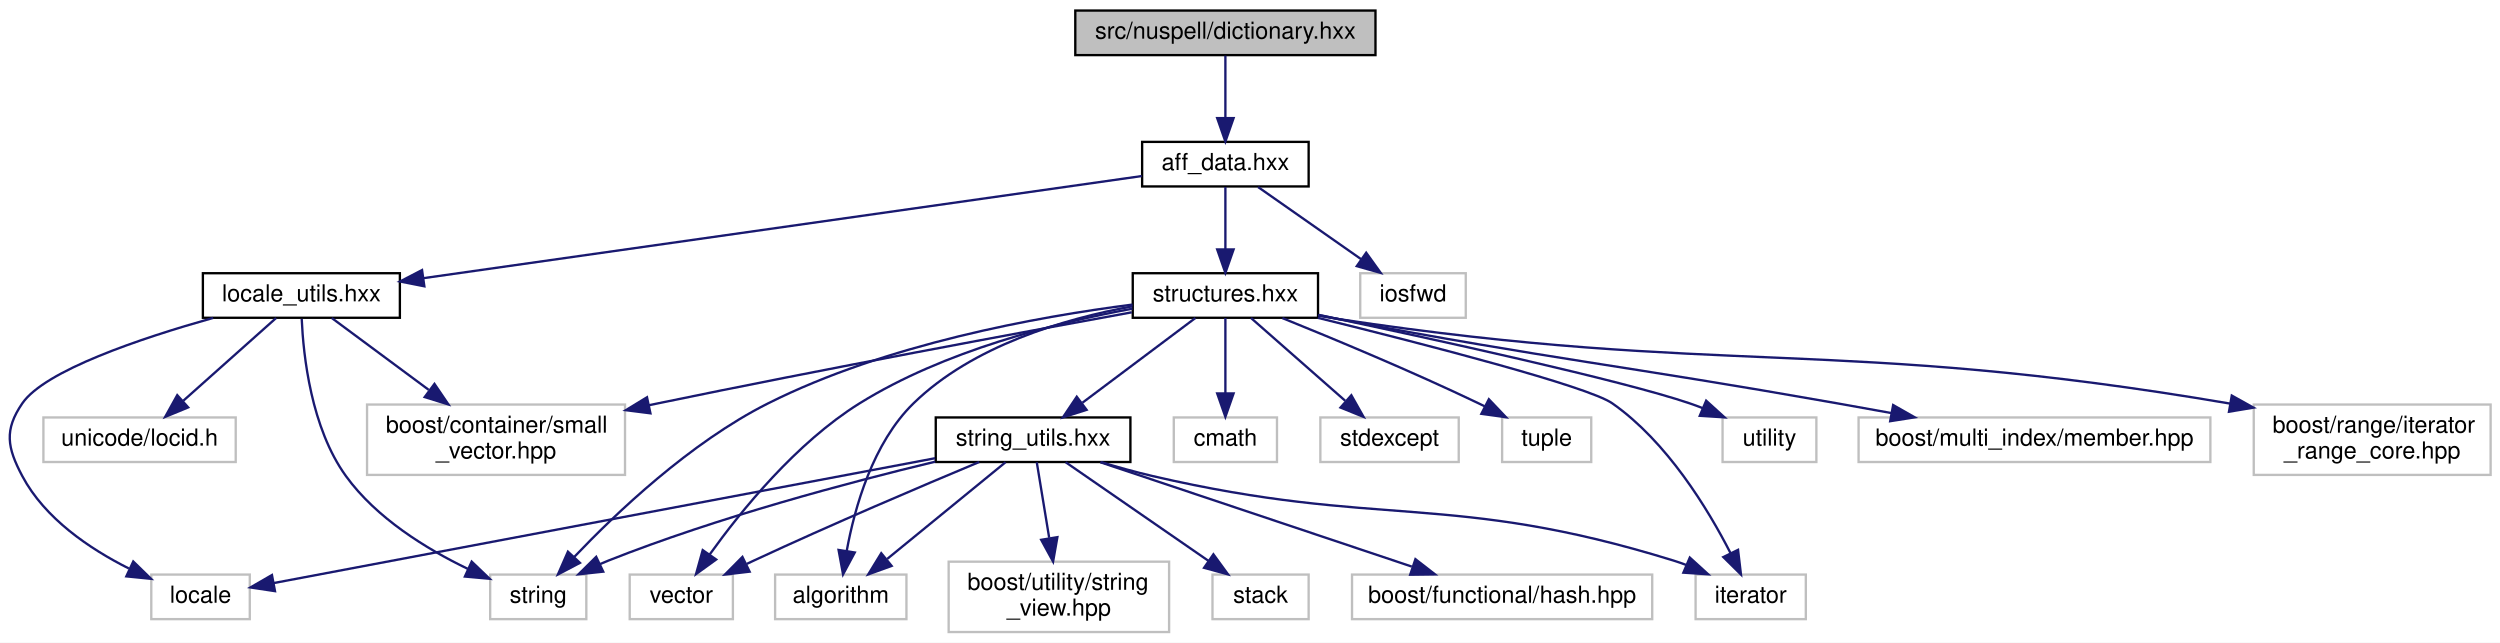
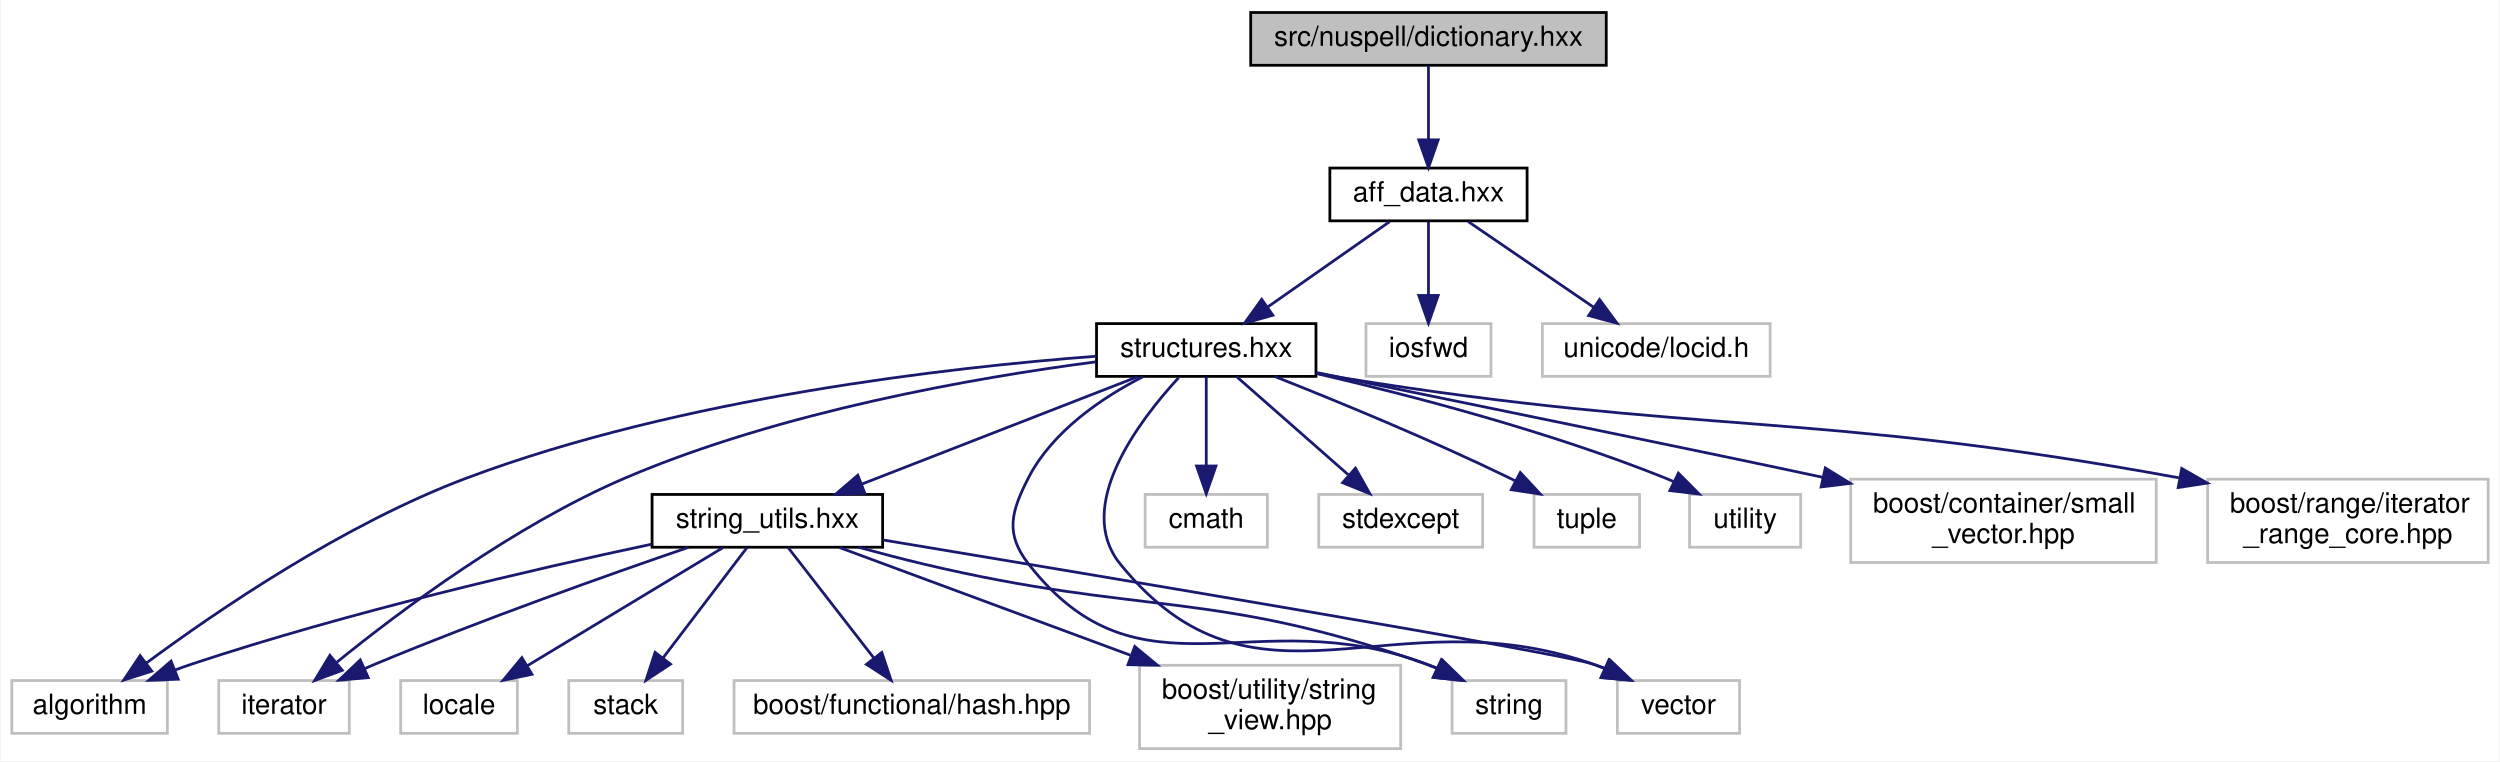
- <svg xmlns="http://www.w3.org/2000/svg" xmlns:xlink="http://www.w3.org/1999/xlink" width="1066pt" height="274pt" viewBox="0.00 0.00 1066.01 274.00">
+ <svg xmlns="http://www.w3.org/2000/svg" xmlns:xlink="http://www.w3.org/1999/xlink" width="900pt" height="274pt" viewBox="0.00 0.00 899.50 274.00">
  <g id="graph0" class="graph" transform="scale(1 1) rotate(0) translate(4 270)">
-     <polygon fill="#ffffff" stroke="transparent" points="-4,4 -4,-270 1062.009,-270 1062.009,4 -4,4" />
+     <polygon fill="#ffffff" stroke="transparent" points="-4,4 -4,-270 895.5,-270 895.5,4 -4,4" />
    <g id="node1" class="node">
-       <polygon fill="#bfbfbf" stroke="#000000" points="454.509,-246.5 454.509,-265.5 582.509,-265.5 582.509,-246.5 454.509,-246.5" />
-       <text text-anchor="middle" x="518.509" y="-253.5" font-family="Helvetica,sans-Serif" font-size="10.00" fill="#000000">src/nuspell/dictionary.hxx</text>
+       <polygon fill="#bfbfbf" stroke="#000000" points="446,-246.5 446,-265.5 574,-265.5 574,-246.5 446,-246.5" />
+       <text text-anchor="middle" x="510" y="-253.5" font-family="Helvetica,sans-Serif" font-size="10.00" fill="#000000">src/nuspell/dictionary.hxx</text>
    </g>
    <g id="node2" class="node">
      <g id="a_node2">
        <a xlink:href="aff__data_8hxx.html" target="_top" xlink:title="Affixing data structures, private header. ">
-           <polygon fill="#ffffff" stroke="#000000" points="483.009,-190.5 483.009,-209.5 554.009,-209.5 554.009,-190.5 483.009,-190.5" />
-           <text text-anchor="middle" x="518.509" y="-197.5" font-family="Helvetica,sans-Serif" font-size="10.00" fill="#000000">aff_data.hxx</text>
+           <polygon fill="#ffffff" stroke="#000000" points="474.5,-190.5 474.5,-209.5 545.5,-209.5 545.5,-190.5 474.5,-190.5" />
+           <text text-anchor="middle" x="510" y="-197.5" font-family="Helvetica,sans-Serif" font-size="10.00" fill="#000000">aff_data.hxx</text>
        </a>
      </g>
    </g>
    <g id="edge1" class="edge">
-       <path fill="none" stroke="#191970" d="M518.509,-246.245C518.509,-238.938 518.509,-228.694 518.509,-219.705" />
-       <polygon fill="#191970" stroke="#191970" points="522.009,-219.643 518.509,-209.643 515.009,-219.643 522.009,-219.643" />
+       <path fill="none" stroke="#191970" d="M510,-246.245C510,-238.938 510,-228.694 510,-219.705" />
+       <polygon fill="#191970" stroke="#191970" points="513.5,-219.643 510,-209.643 506.5,-219.643 513.5,-219.643" />
    </g>
    <g id="node3" class="node">
      <g id="a_node3">
-         <a xlink:href="locale__utils_8hxx.html" target="_top" xlink:title="Encoding transformations, private header. ">
-           <polygon fill="#ffffff" stroke="#000000" points="82.509,-134.5 82.509,-153.5 166.509,-153.5 166.509,-134.5 82.509,-134.5" />
-           <text text-anchor="middle" x="124.509" y="-141.5" font-family="Helvetica,sans-Serif" font-size="10.00" fill="#000000">locale_utils.hxx</text>
+         <a xlink:href="structures_8hxx.html" target="_top" xlink:title="Data structures, private header. ">
+           <polygon fill="#ffffff" stroke="#000000" points="390.5,-134.5 390.5,-153.5 469.5,-153.5 469.5,-134.5 390.5,-134.5" />
+           <text text-anchor="middle" x="430" y="-141.5" font-family="Helvetica,sans-Serif" font-size="10.00" fill="#000000">structures.hxx</text>
        </a>
      </g>
    </g>
    <g id="edge2" class="edge">
-       <path fill="none" stroke="#191970" d="M482.849,-194.932C413.002,-185.004 257.905,-162.96 176.575,-151.4" />
-       <polygon fill="#191970" stroke="#191970" points="176.95,-147.918 166.556,-149.976 175.964,-154.849 176.95,-147.918" />
+       <path fill="none" stroke="#191970" d="M496.065,-190.245C483.905,-181.734 466.054,-169.238 451.971,-159.38" />
+       <polygon fill="#191970" stroke="#191970" points="453.975,-156.51 443.775,-153.643 449.961,-162.245 453.975,-156.51" />
    </g>
-     <g id="node8" class="node">
-       <g id="a_node8">
-         <a xlink:href="structures_8hxx.html" target="_top" xlink:title="Data structures, private header. ">
-           <polygon fill="#ffffff" stroke="#000000" points="479.009,-134.5 479.009,-153.5 558.009,-153.5 558.009,-134.5 479.009,-134.5" />
-           <text text-anchor="middle" x="518.509" y="-141.5" font-family="Helvetica,sans-Serif" font-size="10.00" fill="#000000">structures.hxx</text>
+     <g id="node19" class="node">
+       <polygon fill="#ffffff" stroke="#bfbfbf" points="487.5,-134.5 487.5,-153.5 532.5,-153.5 532.5,-134.5 487.5,-134.5" />
+       <text text-anchor="middle" x="510" y="-141.5" font-family="Helvetica,sans-Serif" font-size="10.00" fill="#000000">iosfwd</text>
+     </g>
+     <g id="edge22" class="edge">
+       <path fill="none" stroke="#191970" d="M510,-190.245C510,-182.938 510,-172.694 510,-163.705" />
+       <polygon fill="#191970" stroke="#191970" points="513.5,-163.643 510,-153.643 506.5,-163.643 513.5,-163.643" />
+     </g>
+     <g id="node20" class="node">
+       <polygon fill="#ffffff" stroke="#bfbfbf" points="551,-134.5 551,-153.5 633,-153.5 633,-134.5 551,-134.5" />
+       <text text-anchor="middle" x="592" y="-141.5" font-family="Helvetica,sans-Serif" font-size="10.00" fill="#000000">unicode/locid.h</text>
+     </g>
+     <g id="edge23" class="edge">
+       <path fill="none" stroke="#191970" d="M524.283,-190.245C536.747,-181.734 555.045,-169.238 569.479,-159.38" />
+       <polygon fill="#191970" stroke="#191970" points="571.596,-162.173 577.88,-153.643 567.649,-156.392 571.596,-162.173" />
+     </g>
+     <g id="node4" class="node">
+       <g id="a_node4">
+         <a xlink:href="string__utils_8hxx.html" target="_top" xlink:title="String algorithms, private header. ">
+           <polygon fill="#ffffff" stroke="#000000" points="230.5,-73 230.5,-92 313.5,-92 313.5,-73 230.5,-73" />
+           <text text-anchor="middle" x="272" y="-80" font-family="Helvetica,sans-Serif" font-size="10.00" fill="#000000">string_utils.hxx</text>
        </a>
      </g>
    </g>
-     <g id="edge7" class="edge">
-       <path fill="none" stroke="#191970" d="M518.509,-190.245C518.509,-182.938 518.509,-172.694 518.509,-163.705" />
-       <polygon fill="#191970" stroke="#191970" points="522.009,-163.643 518.509,-153.643 515.009,-163.643 522.009,-163.643" />
-     </g>
-     <g id="node22" class="node">
-       <polygon fill="#ffffff" stroke="#bfbfbf" points="576.009,-134.5 576.009,-153.5 621.009,-153.5 621.009,-134.5 576.009,-134.5" />
-       <text text-anchor="middle" x="598.509" y="-141.5" font-family="Helvetica,sans-Serif" font-size="10.00" fill="#000000">iosfwd</text>
-     </g>
-     <g id="edge28" class="edge">
-       <path fill="none" stroke="#191970" d="M532.444,-190.245C544.604,-181.734 562.456,-169.238 576.538,-159.38" />
-       <polygon fill="#191970" stroke="#191970" points="578.549,-162.245 584.734,-153.643 574.534,-156.51 578.549,-162.245" />
-     </g>
-     <g id="node4" class="node">
-       <polygon fill="#ffffff" stroke="#bfbfbf" points="60.509,-6 60.509,-25 102.509,-25 102.509,-6 60.509,-6" />
-       <text text-anchor="middle" x="81.509" y="-13" font-family="Helvetica,sans-Serif" font-size="10.00" fill="#000000">locale</text>
-     </g>
    <g id="edge3" class="edge">
-       <path fill="none" stroke="#191970" d="M86.872,-134.44C55.725,-125.677 15.09,-111.976 5.509,-98 -2.281,-86.636 -.946,-79.172 5.509,-67 15.122,-48.873 34.286,-35.954 50.964,-27.589" />
-       <polygon fill="#191970" stroke="#191970" points="52.822,-30.584 60.405,-23.185 49.863,-24.24 52.822,-30.584" />
+       <path fill="none" stroke="#191970" d="M405.312,-134.391C378.644,-124.01 335.972,-107.4 306.109,-95.777" />
+       <polygon fill="#191970" stroke="#191970" points="307.103,-92.408 296.514,-92.042 304.563,-98.931 307.103,-92.408" />
    </g>
    <g id="node5" class="node">
-       <polygon fill="#ffffff" stroke="#bfbfbf" points="205.009,-6 205.009,-25 246.009,-25 246.009,-6 205.009,-6" />
-       <text text-anchor="middle" x="225.509" y="-13" font-family="Helvetica,sans-Serif" font-size="10.00" fill="#000000">string</text>
+       <polygon fill="#ffffff" stroke="#bfbfbf" points="0,-6 0,-25 56,-25 56,-6 0,-6" />
+       <text text-anchor="middle" x="28" y="-13" font-family="Helvetica,sans-Serif" font-size="10.00" fill="#000000">algorithm</text>
+     </g>
+     <g id="edge12" class="edge">
+       <path fill="none" stroke="#191970" d="M390.485,-141.77C337.457,-137.757 241.028,-126.84 164,-98 119.813,-81.456 74.029,-50.247 48.462,-31.317" />
+       <polygon fill="#191970" stroke="#191970" points="50.393,-28.391 40.297,-25.178 46.186,-33.986 50.393,-28.391" />
+     </g>
+     <g id="node6" class="node">
+       <polygon fill="#ffffff" stroke="#bfbfbf" points="74.5,-6 74.5,-25 121.5,-25 121.5,-6 74.5,-6" />
+       <text text-anchor="middle" x="98" y="-13" font-family="Helvetica,sans-Serif" font-size="10.00" fill="#000000">iterator</text>
+     </g>
+     <g id="edge14" class="edge">
+       <path fill="none" stroke="#191970" d="M390.133,-139.722C347.047,-134.083 277.033,-121.937 221,-98 180.953,-80.892 140.059,-50.312 116.967,-31.573" />
+       <polygon fill="#191970" stroke="#191970" points="118.969,-28.687 109.027,-25.024 114.514,-34.087 118.969,-28.687" />
+     </g>
+     <g id="node9" class="node">
+       <polygon fill="#ffffff" stroke="#bfbfbf" points="518.5,-6 518.5,-25 559.5,-25 559.5,-6 518.5,-6" />
+       <text text-anchor="middle" x="539" y="-13" font-family="Helvetica,sans-Serif" font-size="10.00" fill="#000000">string</text>
+     </g>
+     <g id="edge16" class="edge">
+       <path fill="none" stroke="#191970" d="M407.234,-134.4C392.54,-126.857 374.616,-114.803 366,-98 359.714,-85.74 357.53,-77.867 366,-67 406.291,-15.309 447.703,-54.195 509,-31 510.234,-30.533 511.482,-30.029 512.734,-29.497" />
+       <polygon fill="#191970" stroke="#191970" points="514.62,-32.477 522.178,-25.051 511.639,-26.143 514.62,-32.477" />
+     </g>
+     <g id="node10" class="node">
+       <polygon fill="#ffffff" stroke="#bfbfbf" points="578,-6 578,-25 622,-25 622,-6 578,-6" />
+       <text text-anchor="middle" x="600" y="-13" font-family="Helvetica,sans-Serif" font-size="10.00" fill="#000000">vector</text>
+     </g>
+     <g id="edge19" class="edge">
+       <path fill="none" stroke="#191970" d="M420.061,-134.042C405.624,-118.366 382.305,-87.6 399,-67 447.626,-6.999 496.092,-56.476 569,-31 570.42,-30.504 571.859,-29.957 573.298,-29.373" />
+       <polygon fill="#191970" stroke="#191970" points="574.963,-32.462 582.634,-25.153 572.08,-26.083 574.963,-32.462" />
+     </g>
+     <g id="node13" class="node">
+       <polygon fill="#ffffff" stroke="#bfbfbf" points="408,-73 408,-92 452,-92 452,-73 408,-73" />
+       <text text-anchor="middle" x="430" y="-80" font-family="Helvetica,sans-Serif" font-size="10.00" fill="#000000">cmath</text>
+     </g>
+     <g id="edge13" class="edge">
+       <path fill="none" stroke="#191970" d="M430,-134.391C430,-125.866 430,-113.139 430,-102.424" />
+       <polygon fill="#191970" stroke="#191970" points="433.5,-102.245 430,-92.245 426.5,-102.245 433.5,-102.245" />
+     </g>
+     <g id="node14" class="node">
+       <polygon fill="#ffffff" stroke="#bfbfbf" points="470.5,-73 470.5,-92 529.5,-92 529.5,-73 470.5,-73" />
+       <text text-anchor="middle" x="500" y="-80" font-family="Helvetica,sans-Serif" font-size="10.00" fill="#000000">stdexcept</text>
+     </g>
+     <g id="edge15" class="edge">
+       <path fill="none" stroke="#191970" d="M440.938,-134.391C451.662,-124.968 468.229,-110.413 481.09,-99.114" />
+       <polygon fill="#191970" stroke="#191970" points="483.706,-101.475 488.908,-92.245 479.086,-96.216 483.706,-101.475" />
+     </g>
+     <g id="node15" class="node">
+       <polygon fill="#ffffff" stroke="#bfbfbf" points="548,-73 548,-92 586,-92 586,-73 548,-73" />
+       <text text-anchor="middle" x="567" y="-80" font-family="Helvetica,sans-Serif" font-size="10.00" fill="#000000">tuple</text>
+     </g>
+     <g id="edge17" class="edge">
+       <path fill="none" stroke="#191970" d="M454.574,-134.497C476.886,-125.666 510.552,-111.829 539,-98 539.693,-97.663 540.394,-97.317 541.098,-96.964" />
+       <polygon fill="#191970" stroke="#191970" points="543.052,-99.891 550.273,-92.138 539.794,-93.696 543.052,-99.891" />
+     </g>
+     <g id="node16" class="node">
+       <polygon fill="#ffffff" stroke="#bfbfbf" points="604,-73 604,-92 644,-92 644,-73 604,-73" />
+       <text text-anchor="middle" x="624" y="-80" font-family="Helvetica,sans-Serif" font-size="10.00" fill="#000000">utility</text>
+     </g>
+     <g id="edge18" class="edge">
+       <path fill="none" stroke="#191970" d="M469.806,-135.489C503.735,-127.628 553.459,-114.658 595,-98 596.033,-97.586 597.077,-97.144 598.125,-96.683" />
+       <polygon fill="#191970" stroke="#191970" points="599.969,-99.678 607.43,-92.156 596.907,-93.383 599.969,-99.678" />
+     </g>
+     <g id="node17" class="node">
+       <polygon fill="#ffffff" stroke="#bfbfbf" points="662,-67.5 662,-97.5 772,-97.5 772,-67.5 662,-67.5" />
+       <text text-anchor="start" x="670" y="-85.5" font-family="Helvetica,sans-Serif" font-size="10.00" fill="#000000">boost/container/small</text>
+       <text text-anchor="middle" x="717" y="-74.5" font-family="Helvetica,sans-Serif" font-size="10.00" fill="#000000">_vector.hpp</text>
+     </g>
+     <g id="edge20" class="edge">
+       <path fill="none" stroke="#191970" d="M469.753,-135.877C523.198,-124.945 615.027,-106.123 651.935,-98.159" />
+       <polygon fill="#191970" stroke="#191970" points="652.853,-101.541 661.87,-95.978 651.352,-94.703 652.853,-101.541" />
+     </g>
+     <g id="node18" class="node">
+       <polygon fill="#ffffff" stroke="#bfbfbf" points="790.5,-67.5 790.5,-97.5 891.5,-97.5 891.5,-67.5 790.5,-67.5" />
+       <text text-anchor="start" x="798.5" y="-85.5" font-family="Helvetica,sans-Serif" font-size="10.00" fill="#000000">boost/range/iterator</text>
+       <text text-anchor="middle" x="841" y="-74.5" font-family="Helvetica,sans-Serif" font-size="10.00" fill="#000000">_range_core.hpp</text>
+     </g>
+     <g id="edge21" class="edge">
+       <path fill="none" stroke="#191970" d="M469.529,-135.641C472.727,-135.054 475.914,-134.498 479,-134 609.188,-112.993 646.35,-122.468 780.14,-97.992" />
+       <polygon fill="#191970" stroke="#191970" points="781.177,-101.359 790.368,-96.089 779.897,-94.477 781.177,-101.359" />
    </g>
    <g id="edge4" class="edge">
-       <path fill="none" stroke="#191970" d="M124.65,-134.026C125.344,-118.327 128.666,-87.531 143.509,-67 156.473,-49.068 177.784,-35.961 195.43,-27.458" />
-       <polygon fill="#191970" stroke="#191970" points="197.126,-30.532 204.781,-23.207 194.229,-24.16 197.126,-30.532" />
-     </g>
-     <g id="node6" class="node">
-       <polygon fill="#ffffff" stroke="#bfbfbf" points="152.509,-67.5 152.509,-97.5 262.509,-97.5 262.509,-67.5 152.509,-67.5" />
-       <text text-anchor="start" x="160.509" y="-85.5" font-family="Helvetica,sans-Serif" font-size="10.00" fill="#000000">boost/container/small</text>
-       <text text-anchor="middle" x="207.509" y="-74.5" font-family="Helvetica,sans-Serif" font-size="10.00" fill="#000000">_vector.hpp</text>
+       <path fill="none" stroke="#191970" d="M230.23,-74.075C188.039,-65.108 121.24,-49.654 65,-31 62.905,-30.305 60.762,-29.545 58.615,-28.746" />
+       <polygon fill="#191970" stroke="#191970" points="59.897,-25.489 49.31,-25.08 57.331,-32.002 59.897,-25.489" />
    </g>
    <g id="edge5" class="edge">
-       <path fill="none" stroke="#191970" d="M137.478,-134.391C148.503,-126.222 164.735,-114.194 178.796,-103.775" />
-       <polygon fill="#191970" stroke="#191970" points="181.254,-106.31 187.205,-97.545 177.087,-100.686 181.254,-106.31" />
+       <path fill="none" stroke="#191970" d="M243.626,-72.969C214.947,-63.141 169.492,-47.032 131,-31 129.649,-30.437 128.272,-29.85 126.886,-29.246" />
+       <polygon fill="#191970" stroke="#191970" points="128.32,-26.054 117.766,-25.133 125.442,-32.435 128.32,-26.054" />
    </g>
    <g id="node7" class="node">
-       <polygon fill="#ffffff" stroke="#bfbfbf" points="14.509,-73 14.509,-92 96.509,-92 96.509,-73 14.509,-73" />
-       <text text-anchor="middle" x="55.509" y="-80" font-family="Helvetica,sans-Serif" font-size="10.00" fill="#000000">unicode/locid.h</text>
+       <polygon fill="#ffffff" stroke="#bfbfbf" points="140,-6 140,-25 182,-25 182,-6 140,-6" />
+       <text text-anchor="middle" x="161" y="-13" font-family="Helvetica,sans-Serif" font-size="10.00" fill="#000000">locale</text>
    </g>
    <g id="edge6" class="edge">
-       <path fill="none" stroke="#191970" d="M113.728,-134.391C103.156,-124.968 86.826,-110.413 74.149,-99.114" />
-       <polygon fill="#191970" stroke="#191970" points="76.236,-96.286 66.442,-92.245 71.579,-101.511 76.236,-96.286" />
+       <path fill="none" stroke="#191970" d="M256.096,-72.9C237.633,-61.756 206.97,-43.248 185.467,-30.268" />
+       <polygon fill="#191970" stroke="#191970" points="187.244,-27.253 176.874,-25.082 183.627,-33.246 187.244,-27.253" />
    </g>
-     <g id="edge21" class="edge">
-       <path fill="none" stroke="#191970" d="M478.93,-140.135C438.172,-134.931 373.702,-123.225 323.509,-98 290.299,-81.309 258.683,-51.251 240.734,-32.391" />
-       <polygon fill="#191970" stroke="#191970" points="243.29,-30 233.914,-25.066 238.167,-34.77 243.29,-30" />
+     <g id="node8" class="node">
+       <polygon fill="#ffffff" stroke="#bfbfbf" points="200.5,-6 200.5,-25 241.5,-25 241.5,-6 200.5,-6" />
+       <text text-anchor="middle" x="221" y="-13" font-family="Helvetica,sans-Serif" font-size="10.00" fill="#000000">stack</text>
    </g>
-     <g id="edge25" class="edge">
-       <path fill="none" stroke="#191970" d="M478.604,-136.833C430.566,-128.109 347.489,-112.714 276.509,-98 275.258,-97.741 273.995,-97.477 272.722,-97.209" />
-       <polygon fill="#191970" stroke="#191970" points="273.346,-93.764 262.836,-95.098 271.884,-100.609 273.346,-93.764" />
-     </g>
-     <g id="node9" class="node">
-       <g id="a_node9">
-         <a xlink:href="string__utils_8hxx.html" target="_top" xlink:title="String algorithms, private header. ">
-           <polygon fill="#ffffff" stroke="#000000" points="395.009,-73 395.009,-92 478.009,-92 478.009,-73 395.009,-73" />
-           <text text-anchor="middle" x="436.509" y="-80" font-family="Helvetica,sans-Serif" font-size="10.00" fill="#000000">string_utils.hxx</text>
-         </a>
-       </g>
+     <g id="edge7" class="edge">
+       <path fill="none" stroke="#191970" d="M264.693,-72.9C256.816,-62.552 244.105,-45.854 234.419,-33.13" />
+       <polygon fill="#191970" stroke="#191970" points="237.135,-30.919 228.293,-25.082 231.565,-35.159 237.135,-30.919" />
    </g>
    <g id="edge8" class="edge">
-       <path fill="none" stroke="#191970" d="M505.697,-134.391C492.819,-124.732 472.751,-109.681 457.537,-98.271" />
-       <polygon fill="#191970" stroke="#191970" points="459.332,-95.242 449.232,-92.042 455.132,-100.842 459.332,-95.242" />
+       <path fill="none" stroke="#191970" d="M304.764,-72.996C312.365,-70.912 320.443,-68.795 328,-67 407.8,-48.047 431.583,-58.091 509,-31 510.418,-30.504 511.853,-29.952 513.286,-29.36" />
+       <polygon fill="#191970" stroke="#191970" points="514.962,-32.441 522.551,-25.047 512.008,-26.094 514.962,-32.441" />
    </g>
-     <g id="node10" class="node">
-       <polygon fill="#ffffff" stroke="#bfbfbf" points="326.509,-6 326.509,-25 382.509,-25 382.509,-6 326.509,-6" />
-       <text text-anchor="middle" x="354.509" y="-13" font-family="Helvetica,sans-Serif" font-size="10.00" fill="#000000">algorithm</text>
-     </g>
-     <g id="edge17" class="edge">
-       <path fill="none" stroke="#191970" d="M478.886,-139.385C449.645,-134.033 410.714,-122.547 385.509,-98 368.181,-81.124 360.432,-53.63 357.04,-35.068" />
-       <polygon fill="#191970" stroke="#191970" points="360.481,-34.417 355.475,-25.079 353.565,-35.5 360.481,-34.417" />
+     <g id="edge9" class="edge">
+       <path fill="none" stroke="#191970" d="M313.702,-75.599C392.599,-62.495 556.944,-34.964 569,-31 570.611,-30.47 572.244,-29.869 573.873,-29.219" />
+       <polygon fill="#191970" stroke="#191970" points="575.317,-32.407 583,-25.112 572.445,-26.023 575.317,-32.407" />
    </g>
    <g id="node11" class="node">
-       <polygon fill="#ffffff" stroke="#bfbfbf" points="719.009,-6 719.009,-25 766.009,-25 766.009,-6 719.009,-6" />
-       <text text-anchor="middle" x="742.509" y="-13" font-family="Helvetica,sans-Serif" font-size="10.00" fill="#000000">iterator</text>
+       <polygon fill="#ffffff" stroke="#bfbfbf" points="260,-6 260,-25 388,-25 388,-6 260,-6" />
+       <text text-anchor="middle" x="324" y="-13" font-family="Helvetica,sans-Serif" font-size="10.00" fill="#000000">boost/functional/hash.hpp</text>
    </g>
-     <g id="edge19" class="edge">
-       <path fill="none" stroke="#191970" d="M557.956,-134.467C603.383,-123.261 673.126,-105.271 683.509,-98 706.861,-81.647 724.274,-52.98 733.92,-34.117" />
-       <polygon fill="#191970" stroke="#191970" points="737.117,-35.546 738.358,-25.024 730.826,-32.475 737.117,-35.546" />
+     <g id="edge10" class="edge">
+       <path fill="none" stroke="#191970" d="M279.45,-72.9C287.482,-62.552 300.442,-45.854 310.317,-33.13" />
+       <polygon fill="#191970" stroke="#191970" points="313.197,-35.127 316.563,-25.082 307.667,-30.836 313.197,-35.127" />
    </g>
-     <g id="node13" class="node">
-       <polygon fill="#ffffff" stroke="#bfbfbf" points="264.509,-6 264.509,-25 308.509,-25 308.509,-6 264.509,-6" />
-       <text text-anchor="middle" x="286.509" y="-13" font-family="Helvetica,sans-Serif" font-size="10.00" fill="#000000">vector</text>
-     </g>
-     <g id="edge24" class="edge">
-       <path fill="none" stroke="#191970" d="M478.917,-138.38C445.849,-132.322 398.471,-120.375 362.509,-98 335.511,-81.202 312.035,-52.27 298.571,-33.517" />
-       <polygon fill="#191970" stroke="#191970" points="301.383,-31.43 292.794,-25.226 295.639,-35.431 301.383,-31.43" />
-     </g>
-     <g id="node16" class="node">
-       <polygon fill="#ffffff" stroke="#bfbfbf" points="496.509,-73 496.509,-92 540.509,-92 540.509,-73 496.509,-73" />
-       <text text-anchor="middle" x="518.509" y="-80" font-family="Helvetica,sans-Serif" font-size="10.00" fill="#000000">cmath</text>
-     </g>
-     <g id="edge18" class="edge">
-       <path fill="none" stroke="#191970" d="M518.509,-134.391C518.509,-125.866 518.509,-113.139 518.509,-102.424" />
-       <polygon fill="#191970" stroke="#191970" points="522.009,-102.245 518.509,-92.245 515.009,-102.245 522.009,-102.245" />
-     </g>
-     <g id="node17" class="node">
-       <polygon fill="#ffffff" stroke="#bfbfbf" points="559.009,-73 559.009,-92 618.009,-92 618.009,-73 559.009,-73" />
-       <text text-anchor="middle" x="588.509" y="-80" font-family="Helvetica,sans-Serif" font-size="10.00" fill="#000000">stdexcept</text>
-     </g>
-     <g id="edge20" class="edge">
-       <path fill="none" stroke="#191970" d="M529.447,-134.391C540.171,-124.968 556.738,-110.413 569.599,-99.114" />
-       <polygon fill="#191970" stroke="#191970" points="572.215,-101.475 577.417,-92.245 567.595,-96.216 572.215,-101.475" />
-     </g>
-     <g id="node18" class="node">
-       <polygon fill="#ffffff" stroke="#bfbfbf" points="636.509,-73 636.509,-92 674.509,-92 674.509,-73 636.509,-73" />
-       <text text-anchor="middle" x="655.509" y="-80" font-family="Helvetica,sans-Serif" font-size="10.00" fill="#000000">tuple</text>
-     </g>
-     <g id="edge22" class="edge">
-       <path fill="none" stroke="#191970" d="M542.802,-134.369C564.871,-125.452 598.204,-111.56 626.509,-98 627.342,-97.601 628.186,-97.19 629.036,-96.771" />
-       <polygon fill="#191970" stroke="#191970" points="630.853,-99.773 638.154,-92.096 627.659,-93.544 630.853,-99.773" />
-     </g>
-     <g id="node19" class="node">
-       <polygon fill="#ffffff" stroke="#bfbfbf" points="730.509,-73 730.509,-92 770.509,-92 770.509,-73 730.509,-73" />
-       <text text-anchor="middle" x="750.509" y="-80" font-family="Helvetica,sans-Serif" font-size="10.00" fill="#000000">utility</text>
-     </g>
-     <g id="edge23" class="edge">
-       <path fill="none" stroke="#191970" d="M558.34,-135.731C607.347,-125.384 687.61,-107.834 716.509,-98 718.351,-97.373 720.229,-96.68 722.108,-95.945" />
-       <polygon fill="#191970" stroke="#191970" points="723.513,-99.151 731.361,-92.034 720.788,-92.704 723.513,-99.151" />
-     </g>
-     <g id="node20" class="node">
-       <polygon fill="#ffffff" stroke="#bfbfbf" points="788.509,-73 788.509,-92 938.509,-92 938.509,-73 788.509,-73" />
-       <text text-anchor="middle" x="863.509" y="-80" font-family="Helvetica,sans-Serif" font-size="10.00" fill="#000000">boost/multi_index/member.hpp</text>
-     </g>
-     <g id="edge26" class="edge">
-       <path fill="none" stroke="#191970" d="M558.038,-135.641C560.902,-135.073 563.749,-134.521 566.509,-134 660.855,-116.206 684.965,-114.711 779.509,-98 786.921,-96.69 794.697,-95.29 802.399,-93.887" />
-       <polygon fill="#191970" stroke="#191970" points="803.24,-97.291 812.447,-92.049 801.98,-90.406 803.24,-97.291" />
-     </g>
-     <g id="node21" class="node">
-       <polygon fill="#ffffff" stroke="#bfbfbf" points="957.009,-67.5 957.009,-97.5 1058.009,-97.5 1058.009,-67.5 957.009,-67.5" />
-       <text text-anchor="start" x="965.009" y="-85.5" font-family="Helvetica,sans-Serif" font-size="10.00" fill="#000000">boost/range/iterator</text>
-       <text text-anchor="middle" x="1007.509" y="-74.5" font-family="Helvetica,sans-Serif" font-size="10.00" fill="#000000">_range_core.hpp</text>
-     </g>
-     <g id="edge27" class="edge">
-       <path fill="none" stroke="#191970" d="M558.26,-135.363C561.046,-134.868 563.816,-134.406 566.509,-134 731.489,-109.099 778.206,-126.666 946.928,-97.906" />
-       <polygon fill="#191970" stroke="#191970" points="947.639,-101.335 956.894,-96.178 946.442,-94.438 947.639,-101.335" />
+     <g id="node12" class="node">
+       <polygon fill="#ffffff" stroke="#bfbfbf" points="406,-.5 406,-30.5 500,-30.5 500,-.5 406,-.5" />
+       <text text-anchor="start" x="414" y="-18.5" font-family="Helvetica,sans-Serif" font-size="10.00" fill="#000000">boost/utility/string</text>
+       <text text-anchor="middle" x="453" y="-7.5" font-family="Helvetica,sans-Serif" font-size="10.00" fill="#000000">_view.hpp</text>
    </g>
    <g id="edge11" class="edge">
-       <path fill="none" stroke="#191970" d="M394.742,-74.617C322.69,-61.019 176.624,-33.451 112.677,-21.382" />
-       <polygon fill="#191970" stroke="#191970" points="113.263,-17.931 102.787,-19.516 111.964,-24.81 113.263,-17.931" />
-     </g>
-     <g id="edge13" class="edge">
-       <path fill="none" stroke="#191970" d="M394.756,-73.136C357.559,-64.205 301.984,-49.404 255.509,-31 254.313,-30.526 253.102,-30.02 251.887,-29.491" />
-       <polygon fill="#191970" stroke="#191970" points="253.219,-26.248 242.685,-25.118 250.215,-32.571 253.219,-26.248" />
-     </g>
-     <g id="edge9" class="edge">
-       <path fill="none" stroke="#191970" d="M424.76,-72.9C411.608,-62.154 390.075,-44.56 374.311,-31.679" />
-       <polygon fill="#191970" stroke="#191970" points="376.194,-28.699 366.236,-25.082 371.765,-34.119 376.194,-28.699" />
-     </g>
-     <g id="edge10" class="edge">
-       <path fill="none" stroke="#191970" d="M465.454,-72.967C472.612,-70.814 480.297,-68.673 487.509,-67 584.88,-44.416 614.016,-60.533 709.509,-31 711.369,-30.425 713.257,-29.764 715.142,-29.047" />
-       <polygon fill="#191970" stroke="#191970" points="716.537,-32.257 724.37,-25.122 713.798,-25.816 716.537,-32.257" />
-     </g>
-     <g id="node12" class="node">
-       <polygon fill="#ffffff" stroke="#bfbfbf" points="513.009,-6 513.009,-25 554.009,-25 554.009,-6 513.009,-6" />
-       <text text-anchor="middle" x="533.509" y="-13" font-family="Helvetica,sans-Serif" font-size="10.00" fill="#000000">stack</text>
-     </g>
-     <g id="edge12" class="edge">
-       <path fill="none" stroke="#191970" d="M450.407,-72.9C466.325,-61.905 492.621,-43.742 511.369,-30.793" />
-       <polygon fill="#191970" stroke="#191970" points="513.398,-33.645 519.637,-25.082 509.42,-27.885 513.398,-33.645" />
-     </g>
-     <g id="edge14" class="edge">
-       <path fill="none" stroke="#191970" d="M413.529,-72.999C389.438,-62.935 350.565,-46.403 317.509,-31 316.5,-30.53 315.475,-30.047 314.441,-29.555" />
-       <polygon fill="#191970" stroke="#191970" points="315.639,-26.245 305.116,-25.012 312.573,-32.538 315.639,-26.245" />
-     </g>
-     <g id="node14" class="node">
-       <polygon fill="#ffffff" stroke="#bfbfbf" points="572.509,-6 572.509,-25 700.509,-25 700.509,-6 572.509,-6" />
-       <text text-anchor="middle" x="636.509" y="-13" font-family="Helvetica,sans-Serif" font-size="10.00" fill="#000000">boost/functional/hash.hpp</text>
-     </g>
-     <g id="edge15" class="edge">
-       <path fill="none" stroke="#191970" d="M465.164,-72.9C500.065,-61.209 559.159,-41.412 598.009,-28.398" />
-       <polygon fill="#191970" stroke="#191970" points="599.537,-31.577 607.907,-25.082 597.313,-24.939 599.537,-31.577" />
-     </g>
-     <g id="node15" class="node">
-       <polygon fill="#ffffff" stroke="#bfbfbf" points="400.509,-.5 400.509,-30.5 494.509,-30.5 494.509,-.5 400.509,-.5" />
-       <text text-anchor="start" x="408.509" y="-18.5" font-family="Helvetica,sans-Serif" font-size="10.00" fill="#000000">boost/utility/string</text>
-       <text text-anchor="middle" x="447.509" y="-7.5" font-family="Helvetica,sans-Serif" font-size="10.00" fill="#000000">_view.hpp</text>
-     </g>
-     <g id="edge16" class="edge">
-       <path fill="none" stroke="#191970" d="M438.085,-72.9C439.463,-64.51 441.526,-51.945 443.37,-40.709" />
-       <polygon fill="#191970" stroke="#191970" points="446.876,-40.957 445.043,-30.522 439.969,-39.823 446.876,-40.957" />
+       <path fill="none" stroke="#191970" d="M297.933,-72.9C325.157,-62.823 368.647,-46.725 402.651,-34.138" />
+       <polygon fill="#191970" stroke="#191970" points="404.256,-37.276 412.419,-30.522 401.826,-30.711 404.256,-37.276" />
    </g>
  </g>
</svg>
